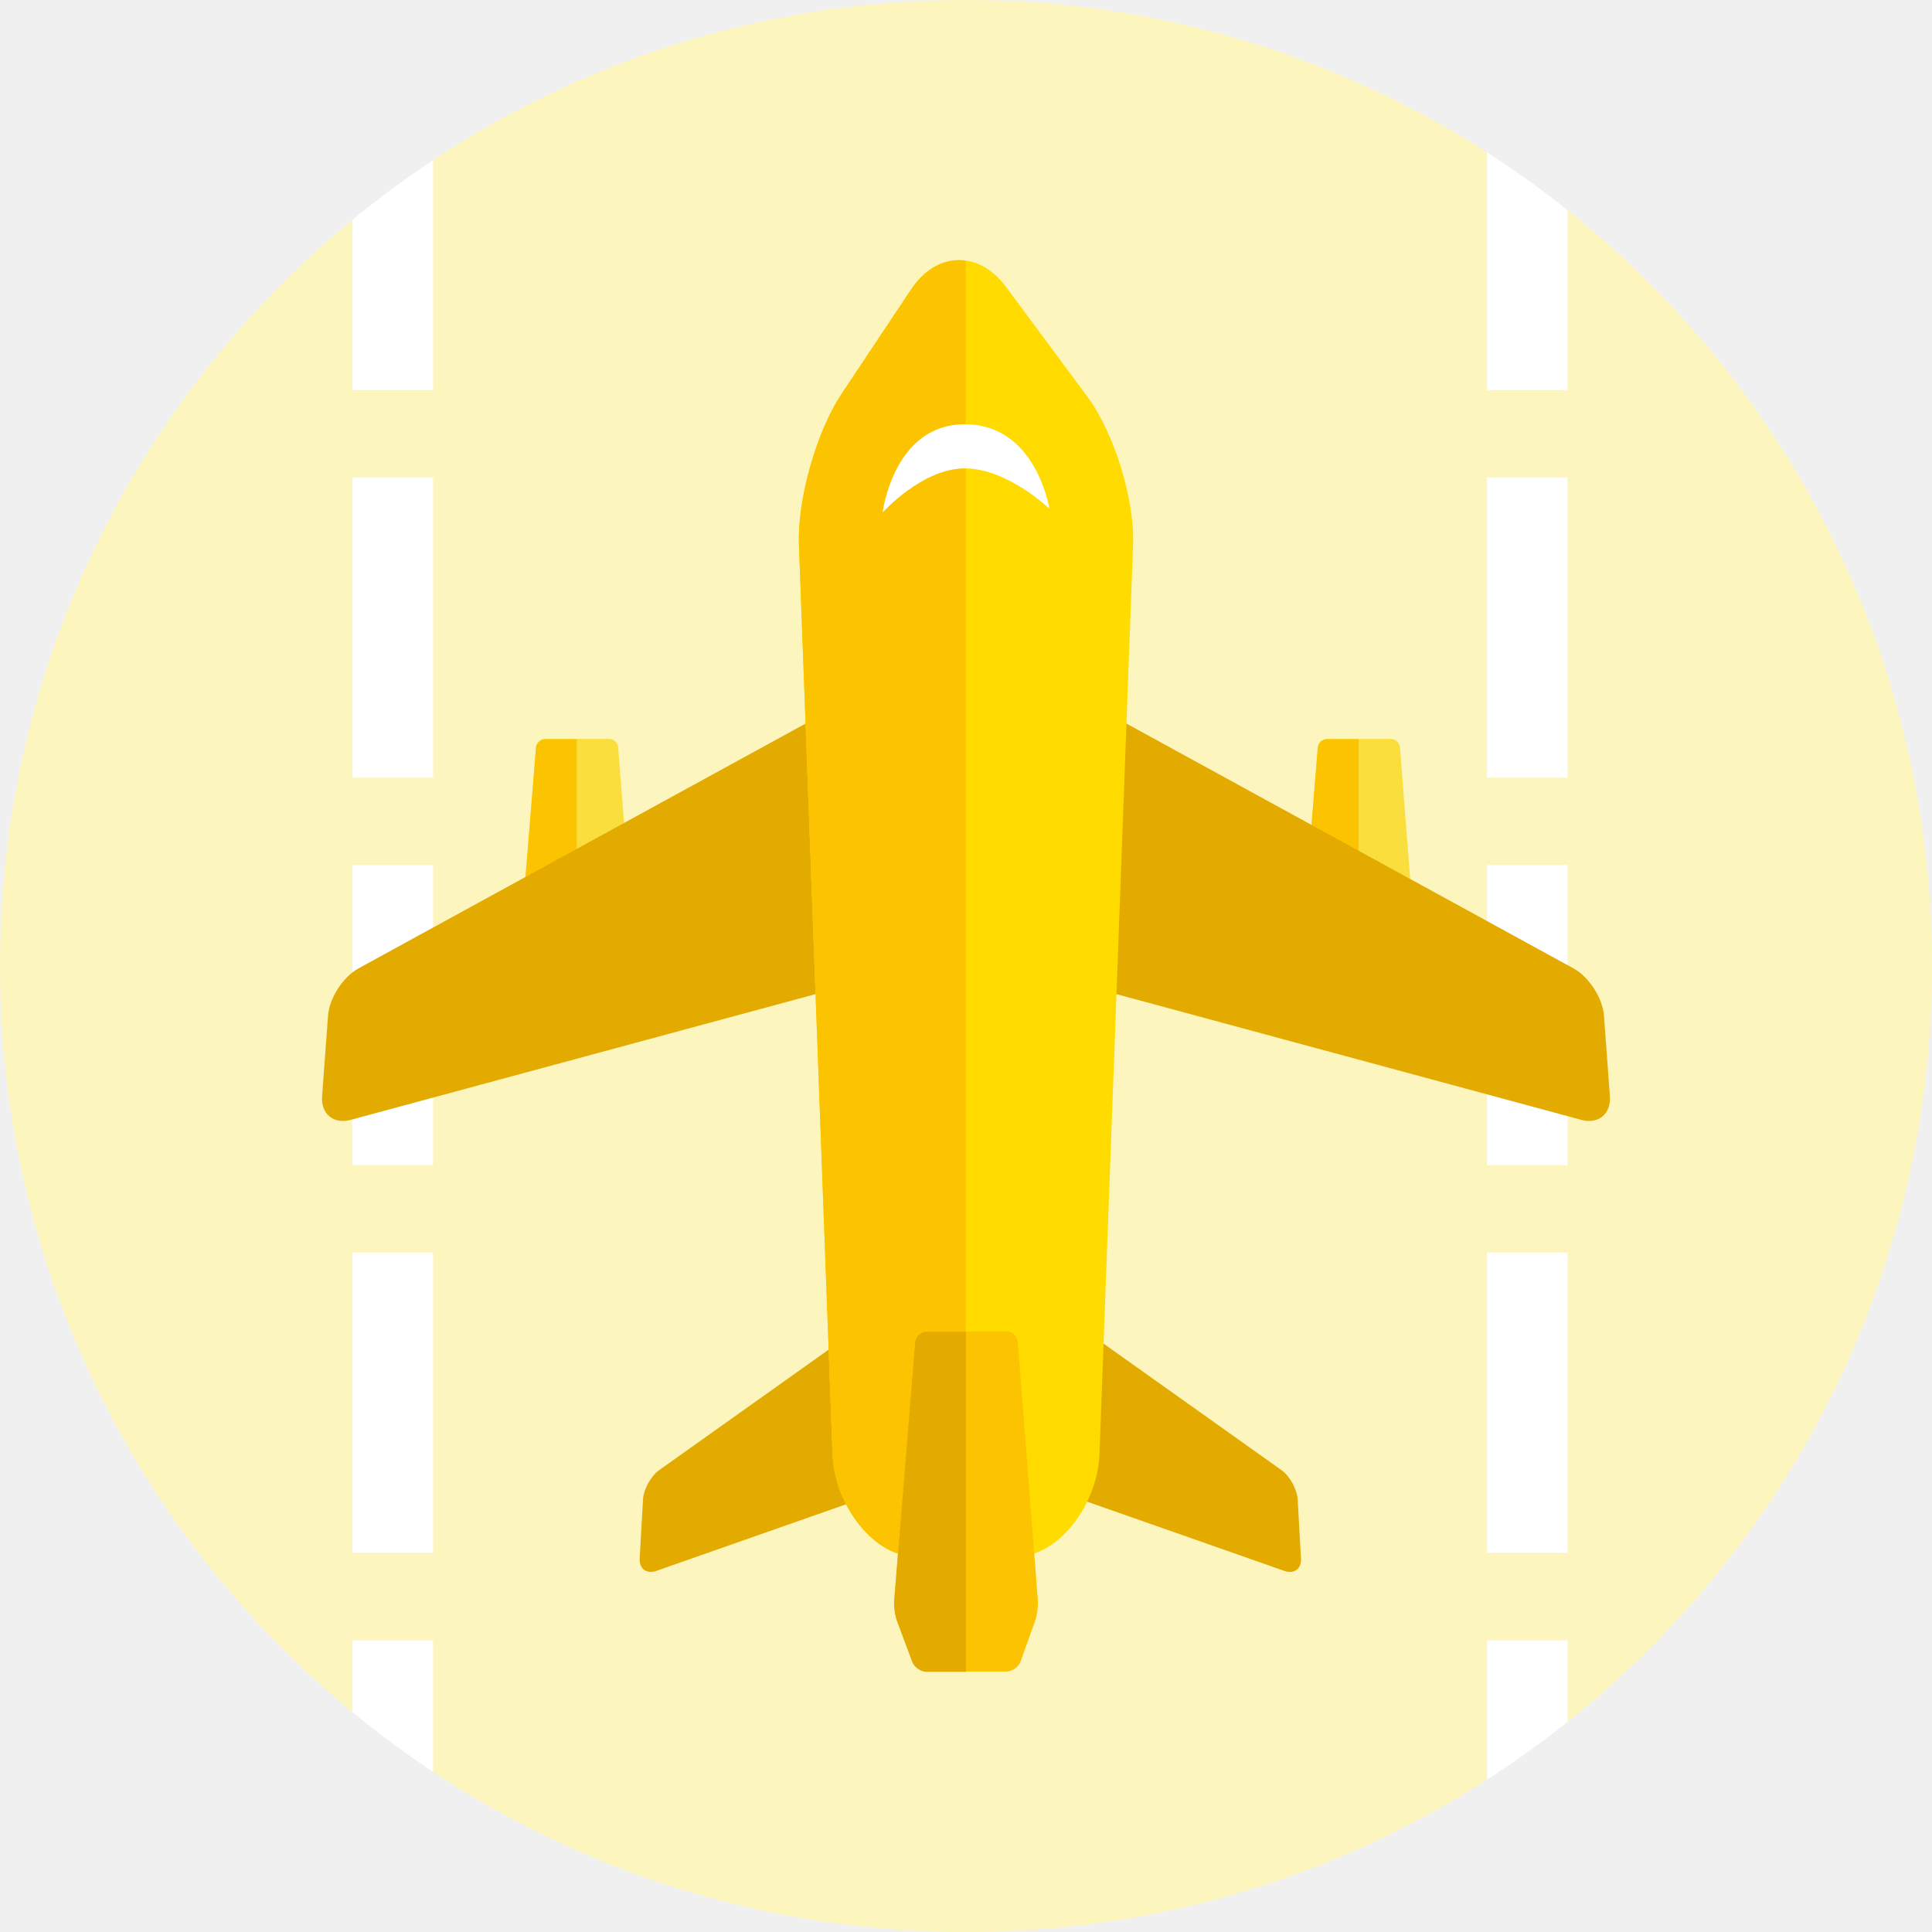
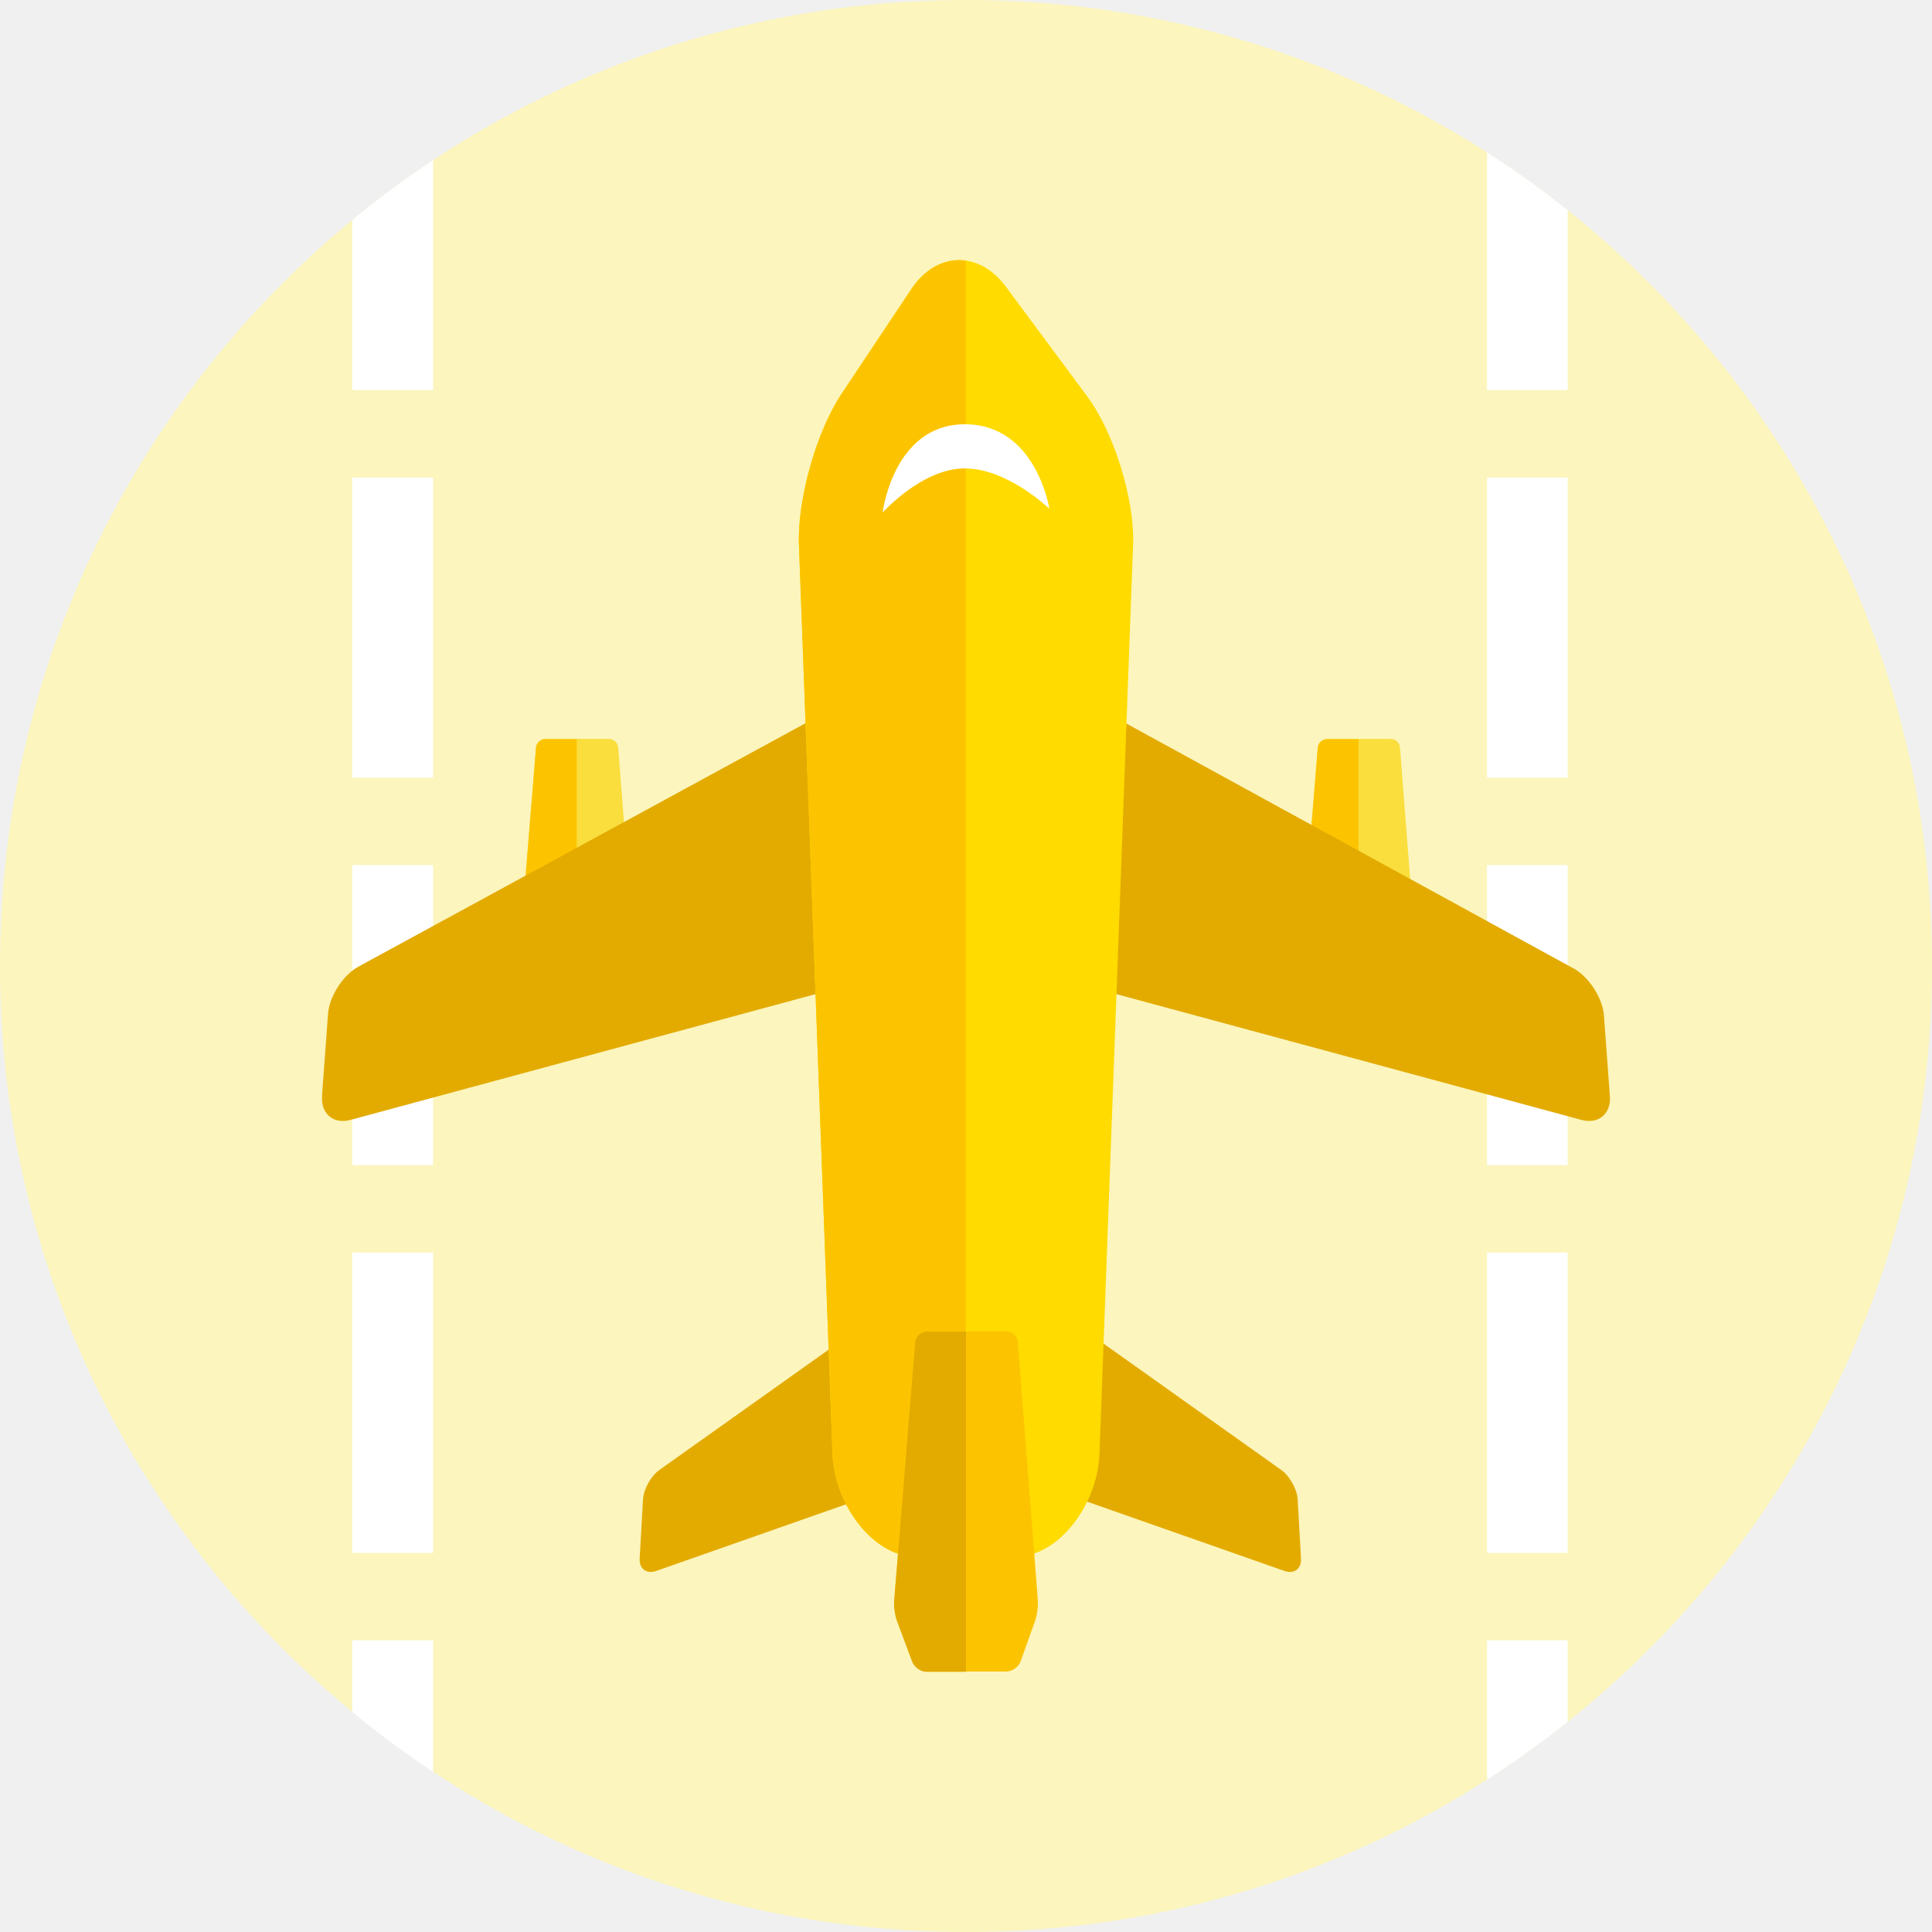
<svg xmlns="http://www.w3.org/2000/svg" xmlns:xlink="http://www.w3.org/1999/xlink" id="Ebene_1" enable-background="new 0 0 1280 2000" xml:space="preserve" height="120" viewBox="0 0 120 120" width="120" version="1.1" y="0px" x="0px">
  <defs>
+     <clipPath id="SVGID_32_">
+       <use id="use377" xlink:href="#SVGID_31_" height="100%" width="100%" y="0" x="0" overflow="visible" />
+     </clipPath>
+     <clipPath id="SVGID_30_">
+       <use id="use365" xlink:href="#SVGID_29_" height="100%" width="100%" y="0" x="0" overflow="visible" />
+     </clipPath>
+     <clipPath id="SVGID_28_">
+       <use id="use345" xlink:href="#SVGID_27_" height="100%" width="100%" y="0" x="0" overflow="visible" />
+     </clipPath>
+     <clipPath id="SVGID_26_">
+       <use id="use333" xlink:href="#SVGID_25_" height="100%" width="100%" y="0" x="0" overflow="visible" />
+     </clipPath>
+     <clipPath id="SVGID_24_" clip-path="url(#SVGID_23_)">
+       <use id="use303" xlink:href="#SVGID_22_" height="100%" width="100%" y="0" x="0" overflow="visible" />
+     </clipPath>
    <polyline id="SVGID_21_" points="899.18 628.2 1019.2 628.2 1019.2 748.2 899.18 748.2 899.18 628.2" />
    <path id="SVGID_22_" d="m1020 689c0 33.137-26.863 60-60 60s-60-26.863-60-60c0-33.136 26.863-59.999 60-59.999s60 26.863 60 59.999" />
    <path id="SVGID_25_" d="m987.09 691.32c-0.1 0.272-0.416 0.497-0.707 0.497h-3.961c-0.291 0-0.613-0.224-0.713-0.494l-0.758-2.027c-0.102-0.271-0.164-0.73-0.143-1.021l1.041-12.834c0.025-0.29 0.281-0.527 0.572-0.527h3.961c0.291 0 0.547 0.237 0.568 0.527l0.996 12.834c0.021 0.29-0.039 0.751-0.137 1.023l-0.719 2.022" />
    <path id="SVGID_27_" d="m938.53 691.32c-0.098 0.272-0.416 0.497-0.707 0.497h-3.961c-0.291 0-0.611-0.224-0.713-0.494l-0.758-2.027c-0.1-0.271-0.164-0.73-0.141-1.021l1.041-12.834c0.023-0.29 0.279-0.527 0.57-0.527h3.961c0.291 0 0.547 0.237 0.57 0.527l0.994 12.834c0.023 0.29-0.039 0.751-0.137 1.023l-0.719 2.022" />
    <path id="SVGID_29_" d="m968.29 719.31c-0.105 2.803-2.012 5.614-4.24 6.25-2.229 0.638-5.873 0.638-8.102 0-2.229-0.636-4.137-3.447-4.24-6.25l-2.084-56.488c-0.104-2.803 1.084-7.005 2.637-9.339l4.346-6.526c1.555-2.334 4.193-2.399 5.863-0.147l5.057 6.82c1.67 2.253 2.951 6.39 2.85 9.192l-2.087 56.488" />
    <path id="SVGID_31_" d="m963.39 732.22c-0.121 0.341-0.52 0.621-0.881 0.621h-4.953c-0.363 0-0.764-0.278-0.891-0.618l-0.947-2.532c-0.127-0.34-0.207-0.913-0.176-1.275l1.301-16.042c0.029-0.364 0.35-0.66 0.713-0.66h4.953c0.361 0 0.682 0.296 0.711 0.66l1.244 16.042c0.027 0.362-0.049 0.938-0.172 1.279l-0.902 2.525" />
-     <rect id="SVGID_57_" y="1747" x="249" height="11.28" width="1" />
-     <rect id="SVGID_59_" y="1747" x="250" height="11.28" width="0" />
-     <rect id="SVGID_71_" y="1768" x="250" height="9" width="0" />
  </defs>
-   <g id="g15875" transform="translate(0,-1880)">
-     <text id="text15895" font-size="16px" transform="translate(189.83 1733)" font-family="PTSans-Regular" fill="#ffffff" />
-     <path id="path16161" fill="#fcf5bd" d="m120 1940c0 33.136-26.863 60-60 60s-60-26.864-60-60c0-33.137 26.863-60 60-60s60 26.863 60 60z" />
-     <g id="g16163" transform="translate(-900,1251)">
+   <g id="g3" transform="translate(0,-1880)">
+     <path id="path289" fill="#fcf5bd" d="m120 1940c0 33.136-26.863 60-60 60s-60-26.9-60-60c0-33.137 26.863-60 60-60s60 26.863 60 60z" />
+     <g id="g291" transform="translate(-900,1251)">
      <clipPath id="SVGID_23_">
-         <use id="use16172" xlink:href="#SVGID_21_" height="100%" width="100%" y="0" x="0" overflow="visible" />
+         <use id="use300" xlink:href="#SVGID_21_" height="100%" width="100%" y="0" x="0" overflow="visible" />
      </clipPath>
-       <clipPath id="SVGID_24_" clip-path="url(#SVGID_23_)">
-         <use id="use16175" xlink:href="#SVGID_22_" height="100%" width="100%" y="0" x="0" overflow="visible" />
+       <clipPath id="clipPath6001" clip-path="url(#SVGID_23_)">
+         <use id="use6003" xlink:href="#SVGID_22_" height="100%" width="100%" y="0" x="0" overflow="visible" />
      </clipPath>
      <g fill="#fff">
-         <polygon id="polygon16177" points="926.9 701.37 921.88 701.37 921.88 682.73 926.9 682.73" clip-path="url(#SVGID_24_)" />
-         <polygon id="polygon16179" points="926.9 677.3 921.88 677.3 921.88 658.66 926.9 658.66" clip-path="url(#SVGID_24_)" />
-         <polygon id="polygon16181" points="926.9 653.23 921.88 653.23 921.88 634.58 926.9 634.58" clip-path="url(#SVGID_24_)" />
-         <polygon id="polygon16183" points="926.9 725.45 921.88 725.45 921.88 706.8 926.9 706.8" clip-path="url(#SVGID_24_)" />
-         <polygon id="polygon16185" points="926.9 749.52 921.88 749.52 921.88 730.88 926.9 730.88" clip-path="url(#SVGID_24_)" />
-         <polygon id="polygon16187" points="997.37 701.37 992.36 701.37 992.36 682.73 997.37 682.73" clip-path="url(#SVGID_24_)" />
-         <polygon id="polygon16189" points="997.37 677.3 992.36 677.3 992.36 658.66 997.37 658.66" clip-path="url(#SVGID_24_)" />
-         <polygon id="polygon16191" points="997.37 653.23 992.36 653.23 992.36 634.58 997.37 634.58" clip-path="url(#SVGID_24_)" />
-         <polygon id="polygon16193" points="997.37 725.45 992.36 725.45 992.36 706.8 997.37 706.8" clip-path="url(#SVGID_24_)" />
-         <polygon id="polygon16195" points="997.37 749.52 992.36 749.52 992.36 730.88 997.37 730.88" clip-path="url(#SVGID_24_)" />
+         <polygon id="polygon305" points="926.9 682.73 926.9 701.37 926.9 701.37 921.88 701.37 921.88 682.73" clip-path="url(#SVGID_24_)" />
+         <polygon id="polygon307" points="926.9 658.66 926.9 677.3 926.9 677.3 921.88 677.3 921.88 658.66" clip-path="url(#SVGID_24_)" />
+         <polygon id="polygon309" points="926.9 634.58 926.9 653.23 926.9 653.23 921.88 653.23 921.88 634.58" clip-path="url(#SVGID_24_)" />
+         <polygon id="polygon311" points="926.9 706.8 926.9 725.45 926.9 725.45 921.88 725.45 921.88 706.8" clip-path="url(#SVGID_24_)" />
+         <polygon id="polygon313" points="926.9 730.88 926.9 749.52 926.9 749.52 921.88 749.52 921.88 730.88" clip-path="url(#SVGID_24_)" />
+         <polygon id="polygon315" points="997.37 682.73 997.37 701.37 997.37 701.37 992.36 701.37 992.36 682.73" clip-path="url(#SVGID_24_)" />
+         <polygon id="polygon317" points="997.37 658.66 997.37 677.3 997.37 677.3 992.36 677.3 992.36 658.66" clip-path="url(#SVGID_24_)" />
+         <polygon id="polygon319" points="997.37 634.58 997.37 653.23 997.37 653.23 992.36 653.23 992.36 634.58" clip-path="url(#SVGID_24_)" />
+         <polygon id="polygon321" points="997.37 706.8 997.37 725.45 997.37 725.45 992.36 725.45 992.36 706.8" clip-path="url(#SVGID_24_)" />
+         <polygon id="polygon323" points="997.37 730.88 997.37 749.52 997.37 749.52 992.36 749.52 992.36 730.88" clip-path="url(#SVGID_24_)" />
      </g>
    </g>
-     <path id="path16197" fill="#fade3d" d="m87.094 1942.3c-0.1 0.272-0.416 0.497-0.707 0.497h-3.961c-0.291 0-0.611-0.224-0.713-0.494l-0.758-2.027c-0.102-0.271-0.164-0.73-0.141-1.021l1.039-12.834c0.025-0.29 0.281-0.527 0.572-0.527h3.961c0.291 0 0.547 0.237 0.568 0.527l0.996 12.834c0.023 0.29-0.039 0.751-0.137 1.023l-0.719 2.022z" />
-     <g id="g16199" transform="translate(-900,1251)">
-       <clipPath id="SVGID_26_">
-         <use id="use16205" xlink:href="#SVGID_25_" height="100%" width="100%" y="0" x="0" overflow="visible" />
+     <path id="path325" fill="#fade3d" d="m87.094 1942.3c-0.1 0.272-0.416 0.497-0.707 0.497h-3.961c-0.291 0-0.611-0.224-0.713-0.494l-0.758-2.027c-0.102-0.271-0.164-0.73-0.141-1.021l1.039-12.834c0.025-0.29 0.281-0.527 0.572-0.527h3.961c0.291 0 0.547 0.237 0.568 0.527l0.996 12.834c0.023 0.29-0.039 0.751-0.137 1.023l-0.719 2.022z" />
+     <g id="g327" transform="translate(-900,1251)">
+       <clipPath id="clipPath6019">
+         <use id="use6021" xlink:href="#SVGID_25_" height="100%" width="100%" y="0" x="0" overflow="visible" />
      </clipPath>
-       <polygon id="polygon16207" points="984.38 698.4 974.78 698.4 974.78 667.73 984.38 667.73" fill="#fcc400" clip-path="url(#SVGID_26_)" />
+       <polygon id="polygon335" points="984.38 667.73 984.38 698.4 984.38 698.4 974.78 698.4 974.78 667.73" fill="#fcc400" clip-path="url(#SVGID_26_)" />
    </g>
-     <path id="path16209" fill="#fade3d" d="m38.533 1942.3c-0.098 0.272-0.416 0.497-0.707 0.497h-3.961c-0.291 0-0.611-0.224-0.713-0.494l-0.758-2.027c-0.1-0.271-0.164-0.73-0.141-1.021l1.041-12.834c0.023-0.29 0.279-0.527 0.57-0.527h3.961c0.291 0 0.547 0.237 0.57 0.527l0.994 12.834c0.023 0.29-0.039 0.751-0.137 1.023l-0.719 2.022z" />
-     <g id="g16211" transform="translate(-900,1251)">
-       <clipPath id="SVGID_28_">
-         <use id="use16217" xlink:href="#SVGID_27_" height="100%" width="100%" y="0" x="0" overflow="visible" />
+     <path id="path337" fill="#fade3d" d="m38.533 1942.3c-0.098 0.272-0.416 0.497-0.707 0.497h-3.961c-0.291 0-0.611-0.224-0.713-0.494l-0.758-2.027c-0.1-0.271-0.164-0.73-0.141-1.021l1.041-12.834c0.023-0.29 0.279-0.527 0.57-0.527h3.961c0.291 0 0.547 0.237 0.57 0.527l0.994 12.834c0.023 0.29-0.039 0.751-0.137 1.023l-0.719 2.022z" />
+     <g id="g339" transform="translate(-900,1251)">
+       <clipPath id="clipPath6028">
+         <use id="use6030" xlink:href="#SVGID_27_" height="100%" width="100%" y="0" x="0" overflow="visible" />
      </clipPath>
-       <polygon id="polygon16219" points="935.82 698.4 926.22 698.4 926.22 667.73 935.82 667.73" fill="#fcc400" clip-path="url(#SVGID_28_)" />
+       <polygon id="polygon347" points="935.82 667.73 935.82 698.4 935.82 698.4 926.22 698.4 926.22 667.73" fill="#fcc400" clip-path="url(#SVGID_28_)" />
    </g>
    <g fill="#e3ab00">
-       <path id="path16221" d="m99.994 1948.1c0.074 1.087-0.717 1.743-1.768 1.459l-35.789-9.68c-1.053-0.283-1.904-1.406-1.891-2.497l0.17-15.512c0.014-1.09 0.805-1.553 1.76-1.028l35.266 19.312c0.955 0.525 1.803 1.842 1.883 2.928l0.369 5.018z" />
-       <path id="path16223" d="m20.006 1948.1c-0.08 1.087 0.715 1.743 1.766 1.459l35.791-9.68c1.053-0.283 1.902-1.406 1.891-2.497l-0.172-15.512c-0.012-1.09-0.803-1.553-1.758-1.028l-35.266 19.312c-0.955 0.525-1.803 1.842-1.883 2.928l-0.369 5.018z" />
-       <path id="path16225" d="m80.807 1976.8c0.037 0.637-0.426 0.985-1.027 0.774l-18.148-6.371c-0.602-0.211-1.088-0.906-1.082-1.543l0.09-10.659c0.006-0.637 0.436-0.857 0.955-0.488l17.996 12.796c0.518 0.37 0.973 1.192 1.01 1.828l0.206 3.663z" />
-       <path id="path16227" d="m39.732 1976.8c-0.037 0.637 0.426 0.985 1.025 0.774l18.148-6.371c0.602-0.211 1.088-0.906 1.084-1.543l-0.09-10.659c-0.006-0.637-0.436-0.857-0.955-0.488l-17.996 12.796c-0.52 0.37-0.975 1.192-1.01 1.828l-0.206 3.663z" />
+       <path id="path349" d="m99.994 1948.1c0.074 1.087-0.717 1.743-1.768 1.459l-35.789-9.68c-1.053-0.283-1.904-1.406-1.891-2.497l0.17-15.512c0.014-1.09 0.805-1.553 1.76-1.028l35.266 19.312c0.955 0.525 1.803 1.842 1.883 2.928l0.369 5.018z" />
+       <path id="path351" d="m20.006 1948.1c-0.08 1.087 0.715 1.743 1.766 1.459l35.791-9.68c1.053-0.283 1.902-1.406 1.891-2.497l-0.172-15.512c-0.012-1.09-0.803-1.553-1.758-1.028l-35.266 19.2c-0.955 0.525-1.803 1.842-1.883 2.928l-0.369 5.018z" />
+       <path id="path353" d="m80.807 1976.8c0.037 0.637-0.426 0.985-1.027 0.774l-18.148-6.371c-0.602-0.211-1.088-0.906-1.082-1.543l0.09-10.659c0.01-0.637 0.436-0.857 0.955-0.488l17.996 12.796c0.518 0.37 0.973 1.192 1.01 1.828l0.206 3.663z" />
+       <path id="path355" d="m39.732 1976.8c-0.037 0.637 0.426 0.985 1.025 0.774l18.148-6.371c0.602-0.211 1.088-0.906 1.084-1.543l-0.09-10.659c-0.01-0.637-0.436-0.857-0.955-0.488l-17.996 12.796c-0.52 0.37-0.975 1.192-1.01 1.828l-0.206 3.663z" />
    </g>
-     <path id="path16229" fill="#ffdb00" d="m68.291 1970.3c-0.105 2.803-2.012 5.614-4.24 6.25-2.229 0.638-5.873 0.638-8.102 0-2.229-0.636-4.137-3.447-4.24-6.25l-2.084-56.488c-0.104-2.803 1.084-7.005 2.637-9.339l4.346-6.525c1.555-2.334 4.193-2.4 5.863-0.148l5.057 6.82c1.67 2.253 2.951 6.39 2.85 9.192l-2.087 56.488z" />
-     <g id="g16231" transform="translate(-900,1251)">
-       <clipPath id="SVGID_30_">
-         <use id="use16237" xlink:href="#SVGID_29_" height="100%" width="100%" y="0" x="0" overflow="visible" />
+     <path id="path357" fill="#ffdb00" d="m68.291 1970.3c-0.105 2.803-2.012 5.614-4.24 6.25-2.229 0.638-5.873 0.638-8.102 0-2.229-0.636-4.137-3.447-4.24-6.25l-2.084-56.488c-0.104-2.803 1.084-7.005 2.637-9.339l4.346-6.525c1.555-2.334 4.193-2.4 5.863-0.148l5.057 6.82c1.67 2.253 2.951 6.39 2.85 9.192l-2.087 56.488z" />
+     <g id="g359" transform="translate(-900,1251)">
+       <clipPath id="clipPath6041">
+         <use id="use6043" xlink:href="#SVGID_29_" height="100%" width="100%" y="0" x="0" overflow="visible" />
      </clipPath>
-       <polygon id="polygon16239" points="942.6 750.58 959.99 750.58 959.99 638.13 942.6 638.13" fill="#fcc400" clip-path="url(#SVGID_30_)" />
+       <polygon id="polygon367" points="942.6 638.13 942.6 750.58 942.6 750.58 959.99 750.58 959.99 638.13" fill="#fcc400" clip-path="url(#SVGID_30_)" />
    </g>
-     <path id="path16241" fill="#fcc400" d="m63.389 1983.2c-0.121 0.341-0.52 0.621-0.881 0.621h-4.953c-0.363 0-0.764-0.278-0.891-0.618l-0.947-2.532c-0.127-0.34-0.207-0.913-0.176-1.275l1.301-16.042c0.029-0.364 0.35-0.66 0.713-0.66h4.953c0.361 0 0.682 0.296 0.711 0.66l1.244 16.042c0.027 0.362-0.049 0.938-0.172 1.279l-0.902 2.525z" />
-     <g id="g16243" transform="translate(-900,1251)">
-       <clipPath id="SVGID_32_">
-         <use id="use16249" xlink:href="#SVGID_31_" height="100%" width="100%" y="0" x="0" overflow="visible" />
+     <path id="path369" fill="#fcc400" d="m63.389 1983.2c-0.121 0.341-0.52 0.621-0.881 0.621h-4.953c-0.363 0-0.764-0.278-0.891-0.618l-0.947-2.532c-0.127-0.34-0.207-0.913-0.176-1.275l1.301-16.042c0.029-0.364 0.35-0.66 0.713-0.66h4.953c0.361 0 0.682 0.296 0.711 0.66l1.244 16.042c0.027 0.362-0.049 0.938-0.172 1.279l-0.902 2.525z" />
+     <g id="g371" transform="translate(-900,1251)">
+       <clipPath id="clipPath6050">
+         <use id="use6052" xlink:href="#SVGID_31_" height="100%" width="100%" y="0" x="0" overflow="visible" />
      </clipPath>
-       <polygon id="polygon16251" points="960 741.06 948 741.06 948 702.73 960 702.73" fill="#e3ab00" clip-path="url(#SVGID_32_)" />
+       <polygon id="polygon379" points="960 702.73 960 741.06 960 741.06 948 741.06 948 702.73" fill="#e3ab00" clip-path="url(#SVGID_32_)" />
    </g>
-     <path id="path16253" fill="#fff" d="m65.178 1911.6s-0.807-5.248-5.25-5.248c-4.441 0-5.105 5.48-5.105 5.48s2.451-2.739 5.105-2.739c2.656 0.001 5.25 2.507 5.25 2.507z" />
-     <g font-size="14px" fill="#ffffff">
-       <text id="text16307" transform="translate(427.42 29.75)" font-family="PTSans-Bold" />
-       <text id="text16313" transform="translate(472.85 29.75)" font-family="PTSans-Regular" />
-       <text id="text16315" transform="translate(484.06 29.75)" font-family="PTSans-Regular" />
-       <text id="text16321" transform="translate(563.81 29.75)" font-family="PTSans-Bold" />
-     </g>
-     <g id="g16515">
-       <clipPath id="SVGID_58_">
-         <use id="use16521" xlink:href="#SVGID_57_" height="100%" width="100%" y="0" x="0" overflow="visible" />
-       </clipPath>
-       <g id="g16523" clip-path="url(#SVGID_58_)">
-         <text id="text16525" font-size="16px" transform="translate(249.66 1755)" font-family="PTSans-Regular" fill="#d1d1d1">y</text>
-       </g>
-     </g>
-     <g id="g16527">
-       <clipPath id="SVGID_60_">
-         <use id="use16533" xlink:href="#SVGID_59_" height="100%" width="100%" y="0" x="0" overflow="visible" />
-       </clipPath>
-       <g id="g16535" clip-path="url(#SVGID_60_)">
-         <text id="text16537" font-size="16px" transform="translate(249.66 1755)" font-family="PTSans-Regular" fill="#c8c8c8">y</text>
-       </g>
-     </g>
-     <g id="g16599">
-       <clipPath id="SVGID_72_">
-         <use id="use16605" xlink:href="#SVGID_71_" height="100%" width="100%" y="0" x="0" overflow="visible" />
-       </clipPath>
-       <g id="g16607" clip-path="url(#SVGID_72_)">
-         <text id="text16609" font-size="16px" transform="translate(245.73 1777)" font-family="PTSans-Regular" fill="#c8c8c8">n</text>
-       </g>
-     </g>
-     <g font-family="PTSans-Regular">
-       <text id="text16835" font-size="16px" transform="translate(479.7 1733)" fill="#ffffff" />
-       <text id="text16997" font-size="16px" transform="translate(690.91 1755)" fill="#ffffff" />
-       <text id="text17067" font-size="12px" transform="translate(409.04 1884.5)" fill="#eef9fb" />
-     </g>
-     <text id="text17137" font-size="16px" transform="translate(955.14 1799)" font-family="PTSans-Bold" fill="#ffffff" />
-     <text id="text17237" font-size="42px" transform="translate(420.73 234.2)" font-family="Lato-Bold" fill="#ffffff" />
-     <g font-size="16px" font-family="PTSans-Regular">
-       <text id="text17289" transform="translate(356.47 1328)" />
-       <text id="text17295" transform="translate(286.88 1350)" />
-       <text id="text17405" transform="translate(598.43 1350)" />
-       <text id="text17495" transform="translate(1033 1328)" />
-       <text id="text17501" transform="translate(1084 1328)" />
-     </g>
+     <path id="path381" fill="#fff" d="m65.178 1911.6s-0.807-5.248-5.25-5.248c-4.441 0-5.105 5.48-5.105 5.48s2.451-2.739 5.105-2.739c2.656 0.001 5.25 2.507 5.25 2.507z" />
  </g>
</svg>
